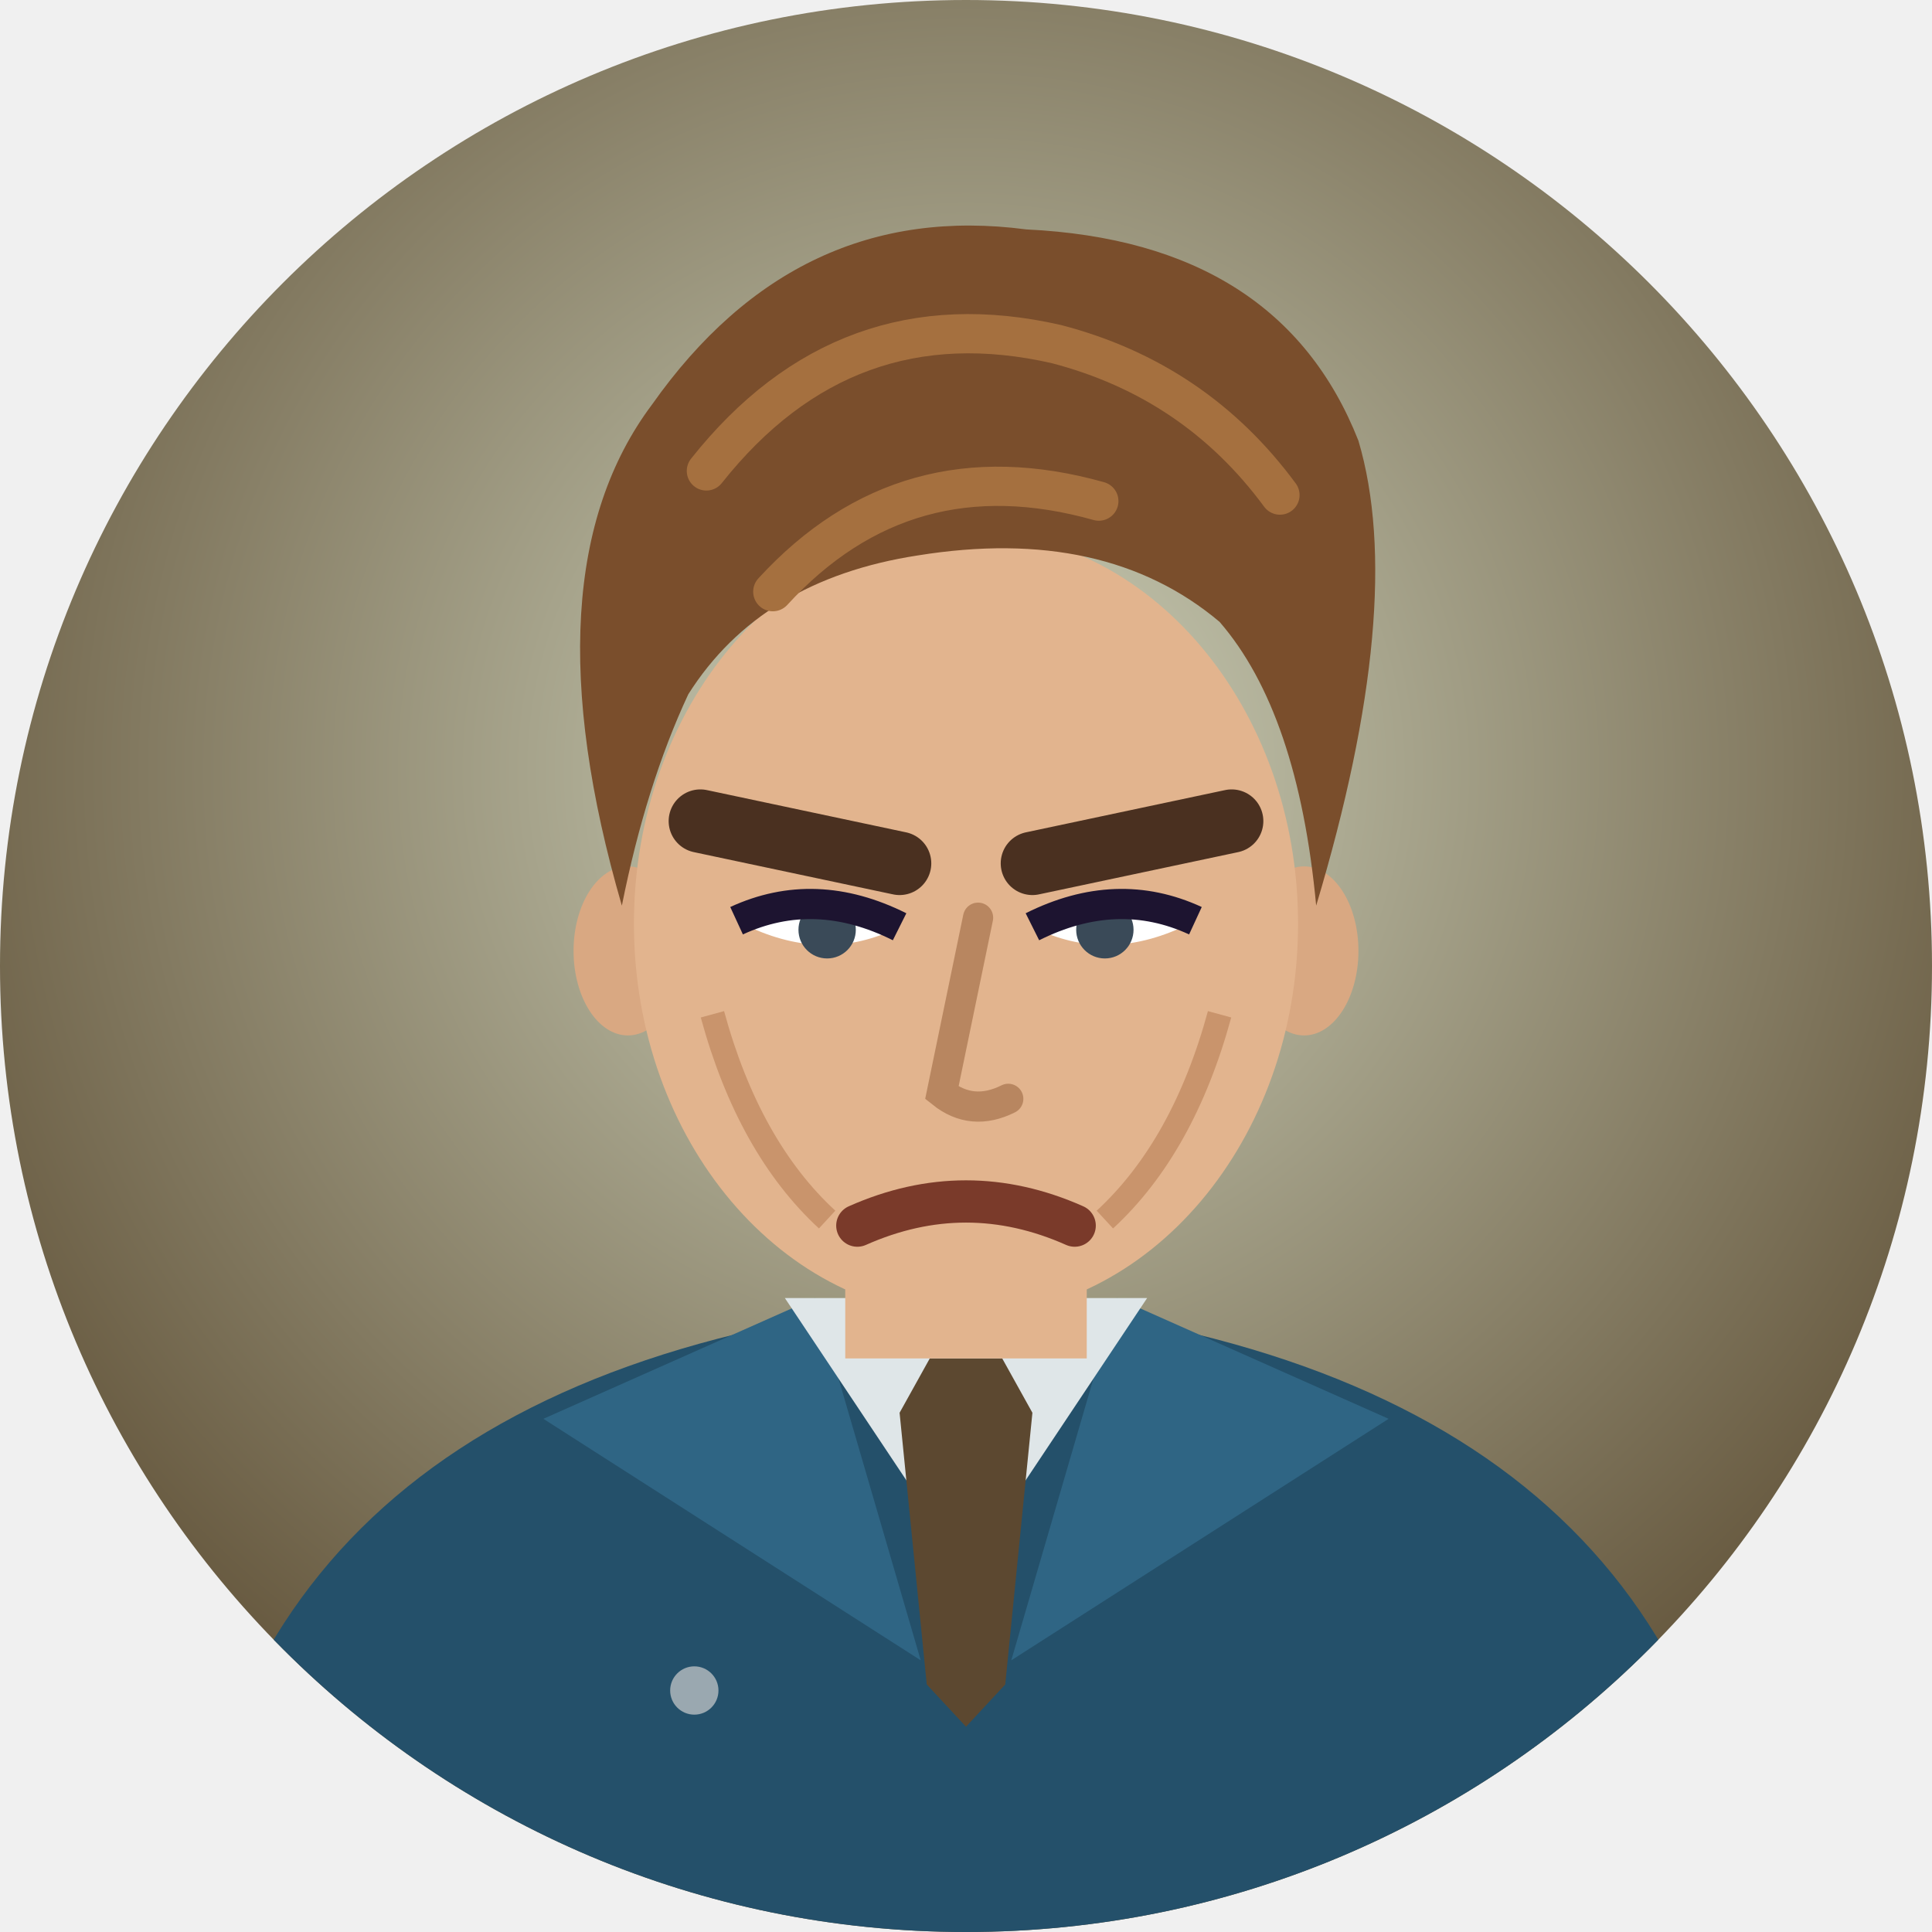
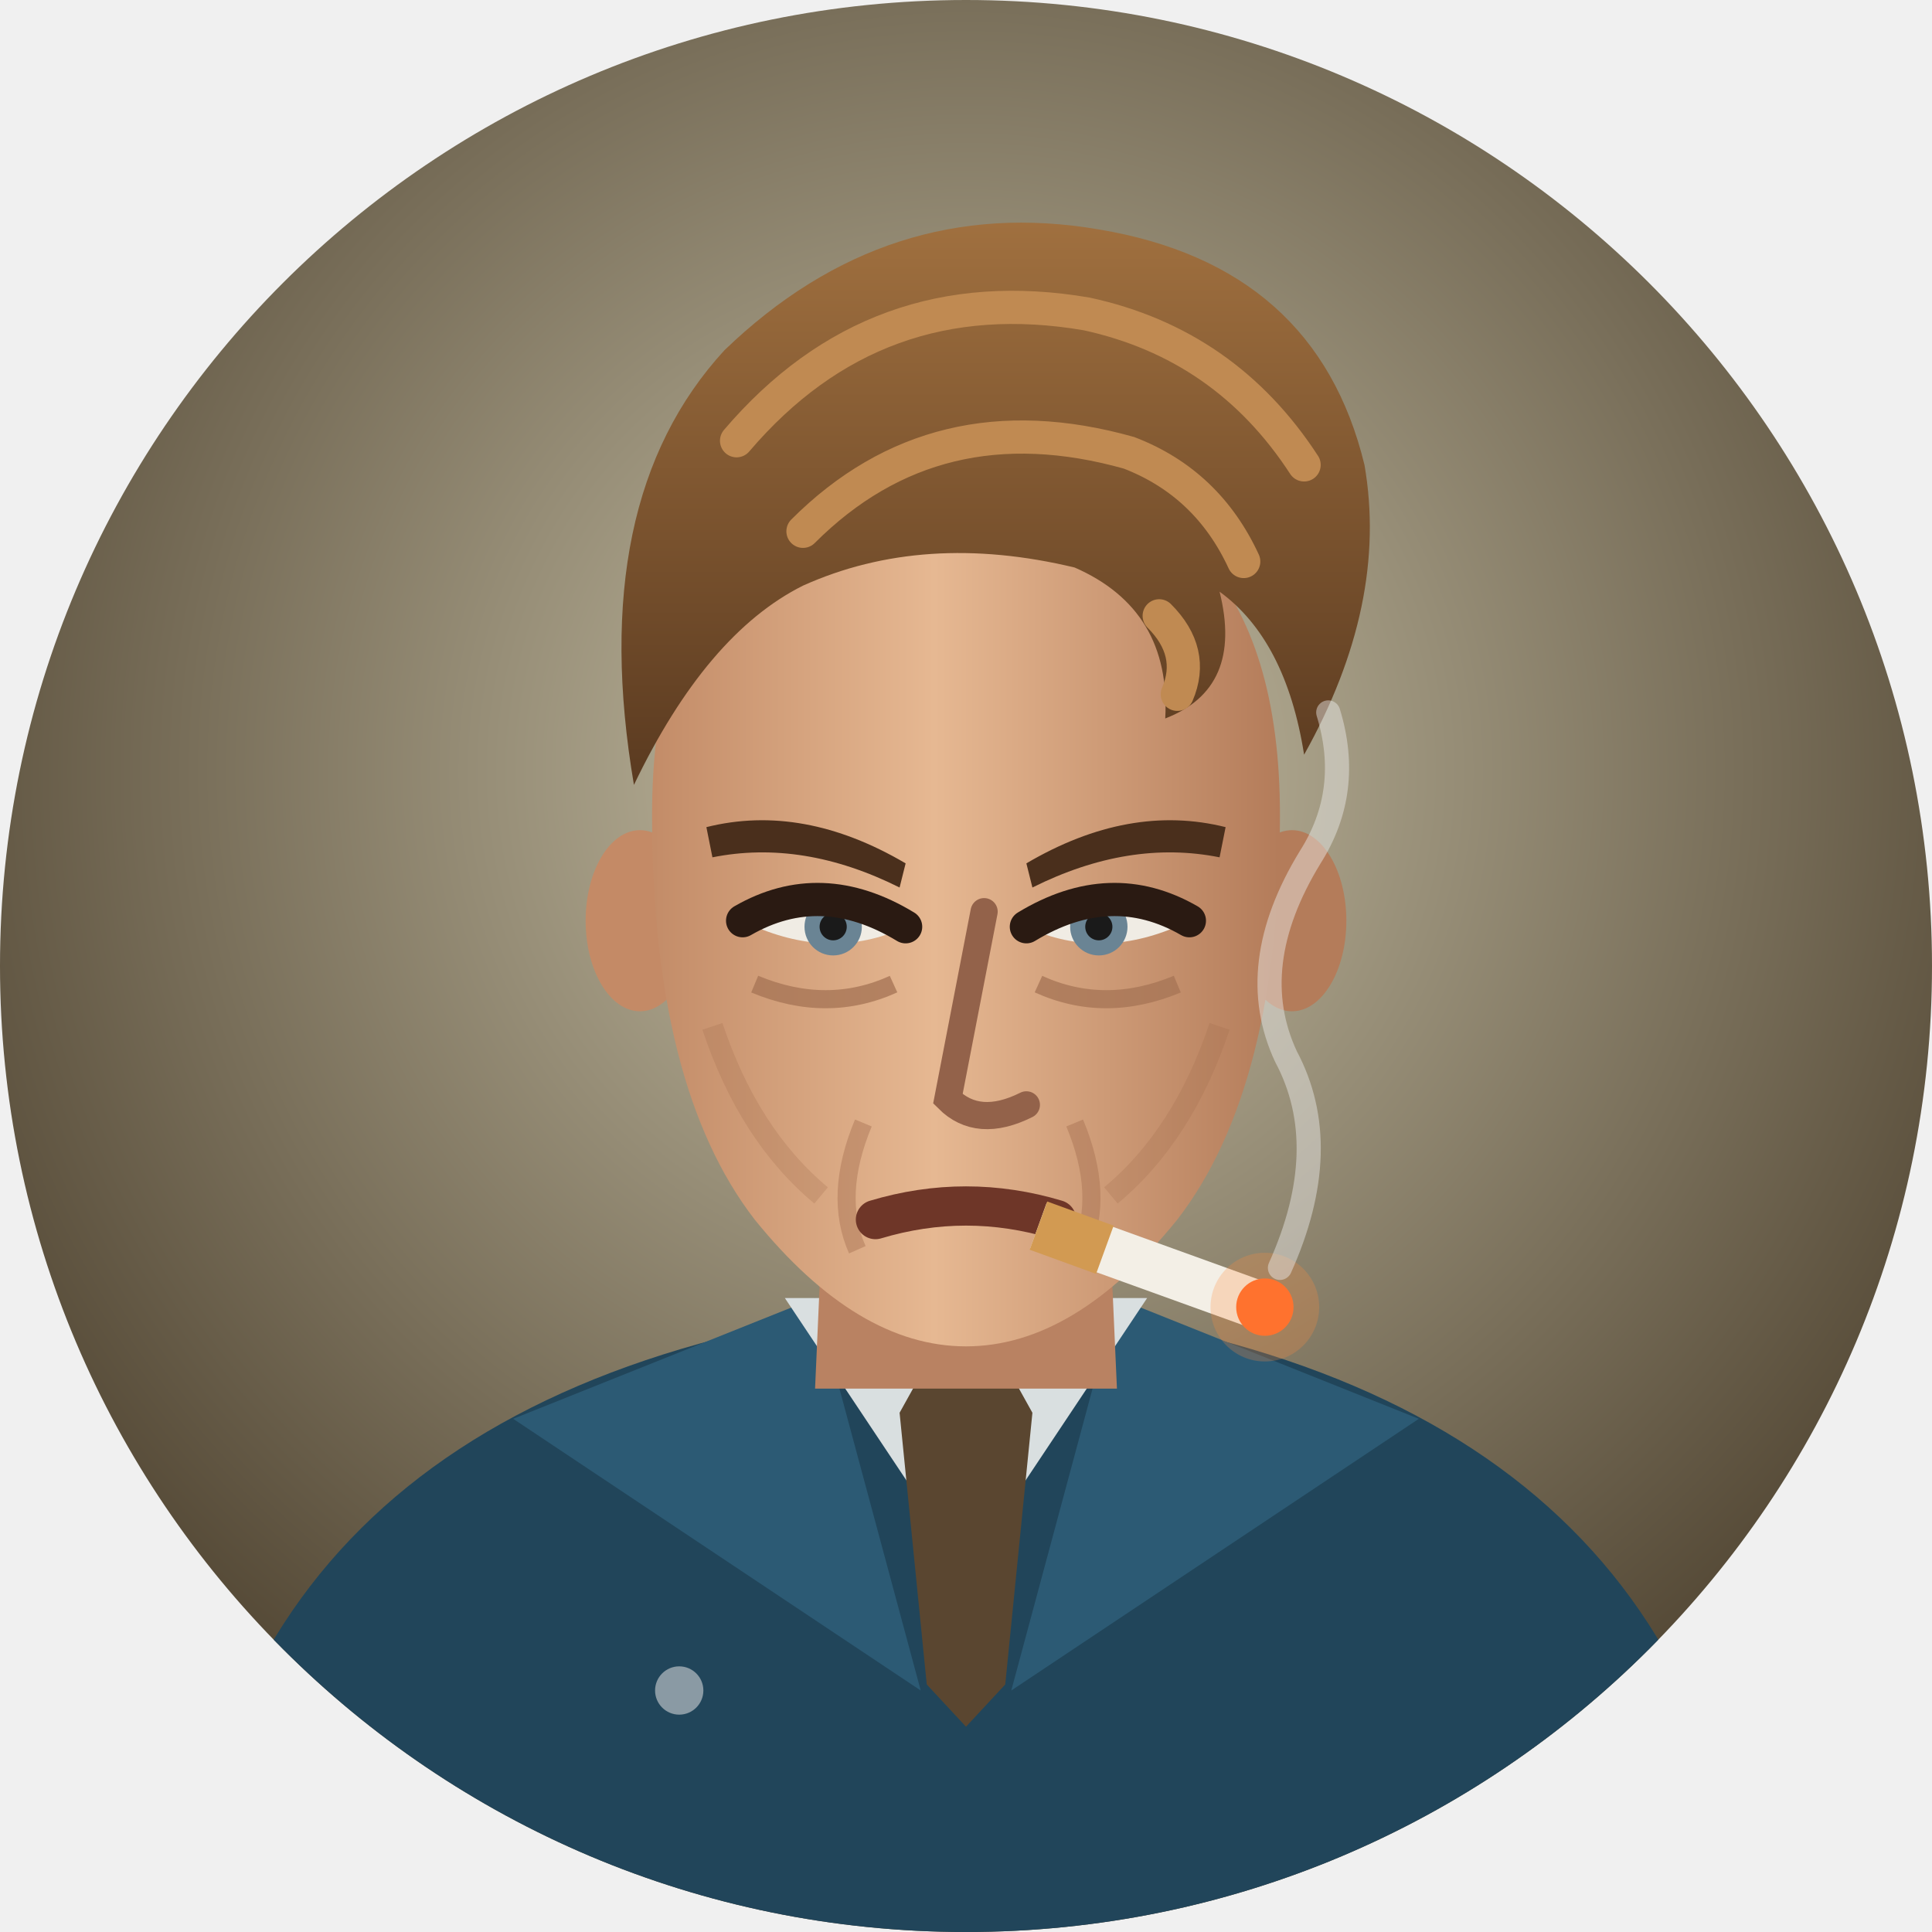
<svg xmlns="http://www.w3.org/2000/svg" viewBox="0 0 64 64">
  <defs>
    <clipPath id="c">
      <circle cx="32" cy="32" r="32" />
    </clipPath>
    <radialGradient id="bg" cx="50%" cy="40%" r="65%">
-       <stop offset="0" stop-color="#cfd3bc" />
-       <stop offset="1" stop-color="#5a4a30" />
+       <stop offset="0" stop-color="#c9c2a8" />
+       <stop offset="1" stop-color="#463a28" />
    </radialGradient>
  </defs>
  <g clip-path="url(#c)">
    <rect width="64" height="64" fill="url(#bg)" />
-     <path d="M6 64 Q8 45 32 43 Q56 45 58 64Z" fill="#24506a" />
-     <path d="M18 47 L27 43 L30.5 55Z M46 47 L37 43 L33.5 55Z" fill="#2f6584" />
-     <path d="M26 43 L32 52 L38 43Z" fill="#dfe6e8" />
-     <path d="M30.8 45 h2.4 l1 1.8 -.9 9 -1.3 1.4 -1.3 -1.4 -.9 -9Z" fill="#5c4830" />
-     <circle cx="23" cy="56" r=".8" fill="#9aa8b0" />
-     <rect x="28" y="38" width="8" height="7" fill="#e2b48e" />
-     <ellipse cx="20.8" cy="31.5" rx="1.8" ry="2.8" fill="#d9a882" />
-     <ellipse cx="43.2" cy="31.5" rx="1.8" ry="2.8" fill="#d9a882" />
-     <ellipse cx="32" cy="30.6" rx="11" ry="13" fill="#e2b48e" />
-     <path d="M20.6 30 Q17.4 19 21.6 13.4 Q26.4 6.6 34 7.6 Q42.4 8 45 14.6 Q46.6 20 43.6 30 Q43 23.6 40.4 20.6 Q36.6 17.4 30.4 18.4 Q25.2 19.2 22.8 23 Q21.4 26 20.6 30Z" fill="#7a4e2c" />
-     <path d="M23.4 15.6 Q28 9.8 35 11.4 Q39.6 12.6 42.4 16.4 M25.6 19.6 Q30 14.8 36.4 16.6" stroke="#a5703f" stroke-width="1.3" fill="none" stroke-linecap="round" />
-     <path d="M23.2 27.2 L29.8 28.6 M40.8 27.2 L34.2 28.6" stroke="#4a3020" stroke-width="2.1" stroke-linecap="round" />
-     <path d="M24.6 30.6 Q27 29.6 29.6 30.8 Q27.2 31.9 24.6 30.6Z M34.4 30.8 Q37 29.6 39.4 30.6 Q36.8 31.9 34.4 30.8Z" fill="#fff" />
-     <circle cx="27.4" cy="30.8" r=".95" fill="#3a4a58" />
-     <circle cx="36.6" cy="30.8" r=".95" fill="#3a4a58" />
-     <path d="M24.4 30.5 Q27 29.3 29.8 30.7 M34.2 30.7 Q37 29.3 39.6 30.5" stroke="#1d1430" stroke-width="1" fill="none" />
-     <path d="M32.4 30.4 L31.2 36.2 Q32.2 37 33.4 36.4" stroke="#b88660" stroke-width="1" fill="none" stroke-linecap="round" />
-     <path d="M23.6 33.6 Q24.8 38 27.4 40.4 M40.4 33.6 Q39.2 38 36.6 40.4" stroke="#c9946c" stroke-width=".8" fill="none" />
-     <path d="M28.4 40.6 Q32 39 35.6 40.6" stroke="#7a3a2a" stroke-width="1.4" fill="none" stroke-linecap="round" />
+     <defs>
+       <linearGradient id="dskin" x1="0" y1="0" x2="1" y2="0">
+         <stop offset="0" stop-color="#c38c68" />
+         <stop offset=".45" stop-color="#e6b892" />
+         <stop offset="1" stop-color="#b47c5a" />
+       </linearGradient>
+       <linearGradient id="dhair" x1="0" y1="0" x2="0" y2="1">
+         <stop offset="0" stop-color="#a0703f" />
+         <stop offset="1" stop-color="#5a3a20" />
+       </linearGradient>
+     </defs>
+     <path d="M6 64 Q8 45 32 43 Q56 45 58 64Z" fill="#21455a" />
+     <path d="M17 47 L27 43 L30.5 56Z M47 47 L37 43 L33.5 56Z" fill="#2c5a74" />
+     <path d="M26 43 L32 52 L38 43Z" fill="#d9dfe0" />
+     <path d="M30.8 45 h2.4 l1 1.8 -.9 9 -1.3 1.4 -1.3 -1.4 -.9 -9Z" fill="#5a4630" />
+     <circle cx="22.5" cy="56" r=".8" fill="#8a9aa4" />
+     <path d="M27.4 37 H36.6 L37 46 H27Z" fill="#b98262" />
+     <path d="M27.4 40 Q32 43 36.6 40 V42 Q32 45 27.4 42Z" fill="#9a6648" opacity=".6" />
+     <ellipse cx="21.2" cy="30.5" rx="1.8" ry="3" fill="#c48a66" />
+     <ellipse cx="42.8" cy="30.5" rx="1.8" ry="3" fill="#b47c5a" />
+     <path d="M21.6 27 Q21.6 15.6 32 15.6 Q42.4 15.6 42.4 27 Q42.4 36 39 40.4 Q35.6 44.6 32 44.6 Q28.4 44.6 25 40.4 Q21.6 36 21.6 27Z" fill="url(#dskin)" />
+     <path d="M23.6 34 Q24.8 37.6 27.2 39.6 M40.4 34 Q39.2 37.6 36.8 39.6" stroke="#a06a4a" stroke-width=".7" fill="none" opacity=".25" />
+     <path d="M21 26 Q19.4 16.6 24 11.6 Q29.4 6.4 36.4 7.6 Q43.6 8.8 45.2 15.4 Q46 20 43.2 25 Q42.6 21.2 40.4 19.6 Q41.2 22.8 38.6 23.8 Q38.8 20.2 35.6 18.8 Q30.6 17.6 26.6 19.4 Q23.4 21 21 26Z" fill="url(#dhair)" />
+     <path d="M24.4 14.6 Q29 9.2 36 10.4 Q40.6 11.4 43.2 15.4 M26.6 17.6 Q31 13.2 37.4 15 Q40 16 41.2 18.6 M38.4 20.4 Q39.6 21.6 39 23" stroke="#c08a52" stroke-width="1.1" fill="none" stroke-linecap="round" />
+     <path d="M23.4 27.4 Q26.6 26.6 30 28.6 L29.8 29.4 Q26.6 27.8 23.6 28.4Z M40.6 27.4 Q37.4 26.6 34 28.6 L34.2 29.4 Q37.4 27.8 40.4 28.4Z" fill="#4a2f1c" />
+     <path d="M24.8 30.6 Q27.2 29.4 29.8 30.8 Q27.4 31.8 24.8 30.6Z M34.2 30.8 Q36.8 29.4 39.2 30.6 Q36.6 31.8 34.2 30.8Z" fill="#f0ece4" />
+     <circle cx="27.6" cy="30.7" r=".95" fill="#6a8494" />
+     <circle cx="36.4" cy="30.7" r=".95" fill="#6a8494" />
+     <circle cx="27.6" cy="30.7" r=".45" fill="#1a1a1a" />
+     <circle cx="36.4" cy="30.7" r=".45" fill="#1a1a1a" />
+     <path d="M24.6 30.5 Q27.2 29 30 30.7 M34 30.7 Q36.8 29 39.4 30.5" stroke="#2a1a12" stroke-width="1.1" fill="none" stroke-linecap="round" />
+     <path d="M25 32.6 Q27.4 33.6 29.6 32.6 M34.4 32.6 Q36.6 33.6 39 32.6" stroke="#a87656" stroke-width=".6" fill="none" opacity=".8" />
+     <path d="M32.6 30.2 L31.4 36.4 Q32.4 37.4 34 36.6" stroke="#93624a" stroke-width=".9" fill="none" stroke-linecap="round" />
+     <path d="M28.6 37.2 Q27.6 39.6 28.4 41.4 M35.6 37.2 Q36.6 39.6 35.8 41.4" stroke="#a06a4a" stroke-width=".6" fill="none" opacity=".4" />
+     <path d="M29 40.4 Q32 39.5 35 40.4" stroke="#6e3628" stroke-width="1.3" fill="none" stroke-linecap="round" />
+     <path d="M34.4 40.6 L41.6 43.2" stroke="#f3efe6" stroke-width="1.6" />
+     <path d="M34.4 40.6 L36.6 41.4" stroke="#d29a52" stroke-width="1.7" />
+     <circle cx="41.9" cy="43.3" r=".95" fill="#ff6a2a" />
+     <circle cx="41.9" cy="43.3" r="1.8" fill="#ff8a3d" opacity=".25" />
+     <path d="M42.4 42 Q44.2 38 42.6 35 Q41.2 32 43.4 28.4 Q44.8 26.2 44 23.6" stroke="#eeeeee" stroke-width=".8" fill="none" opacity=".45" stroke-linecap="round" />
  </g>
</svg>
